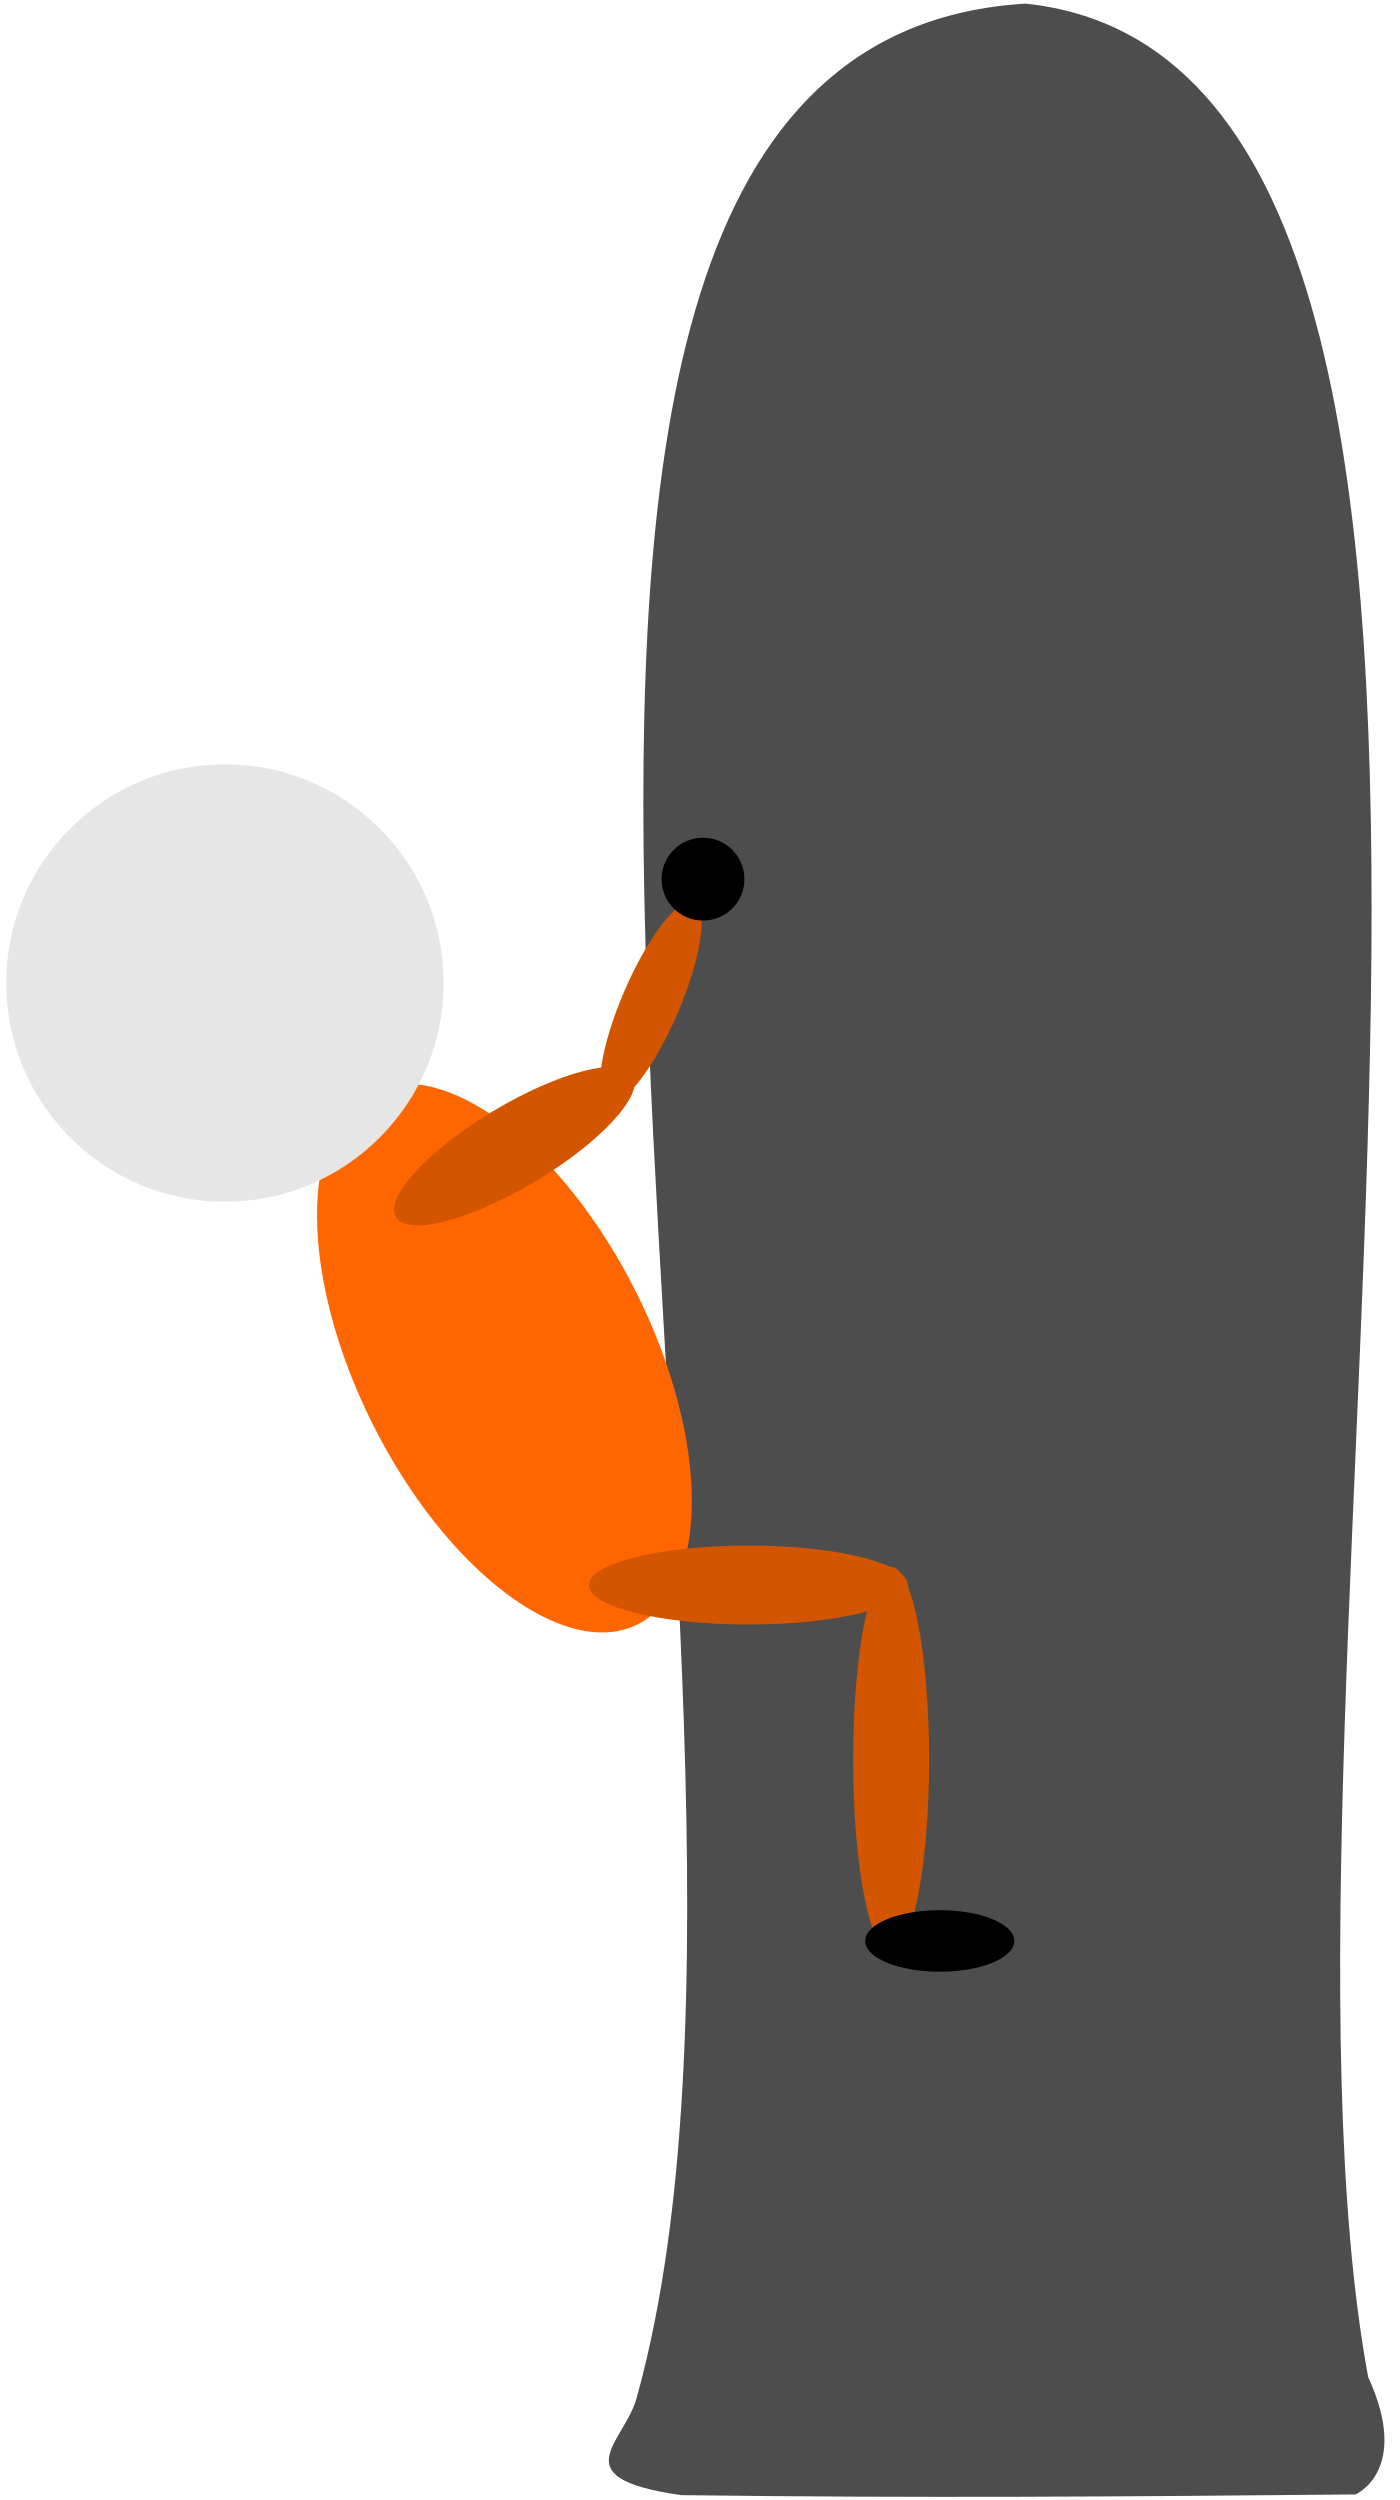
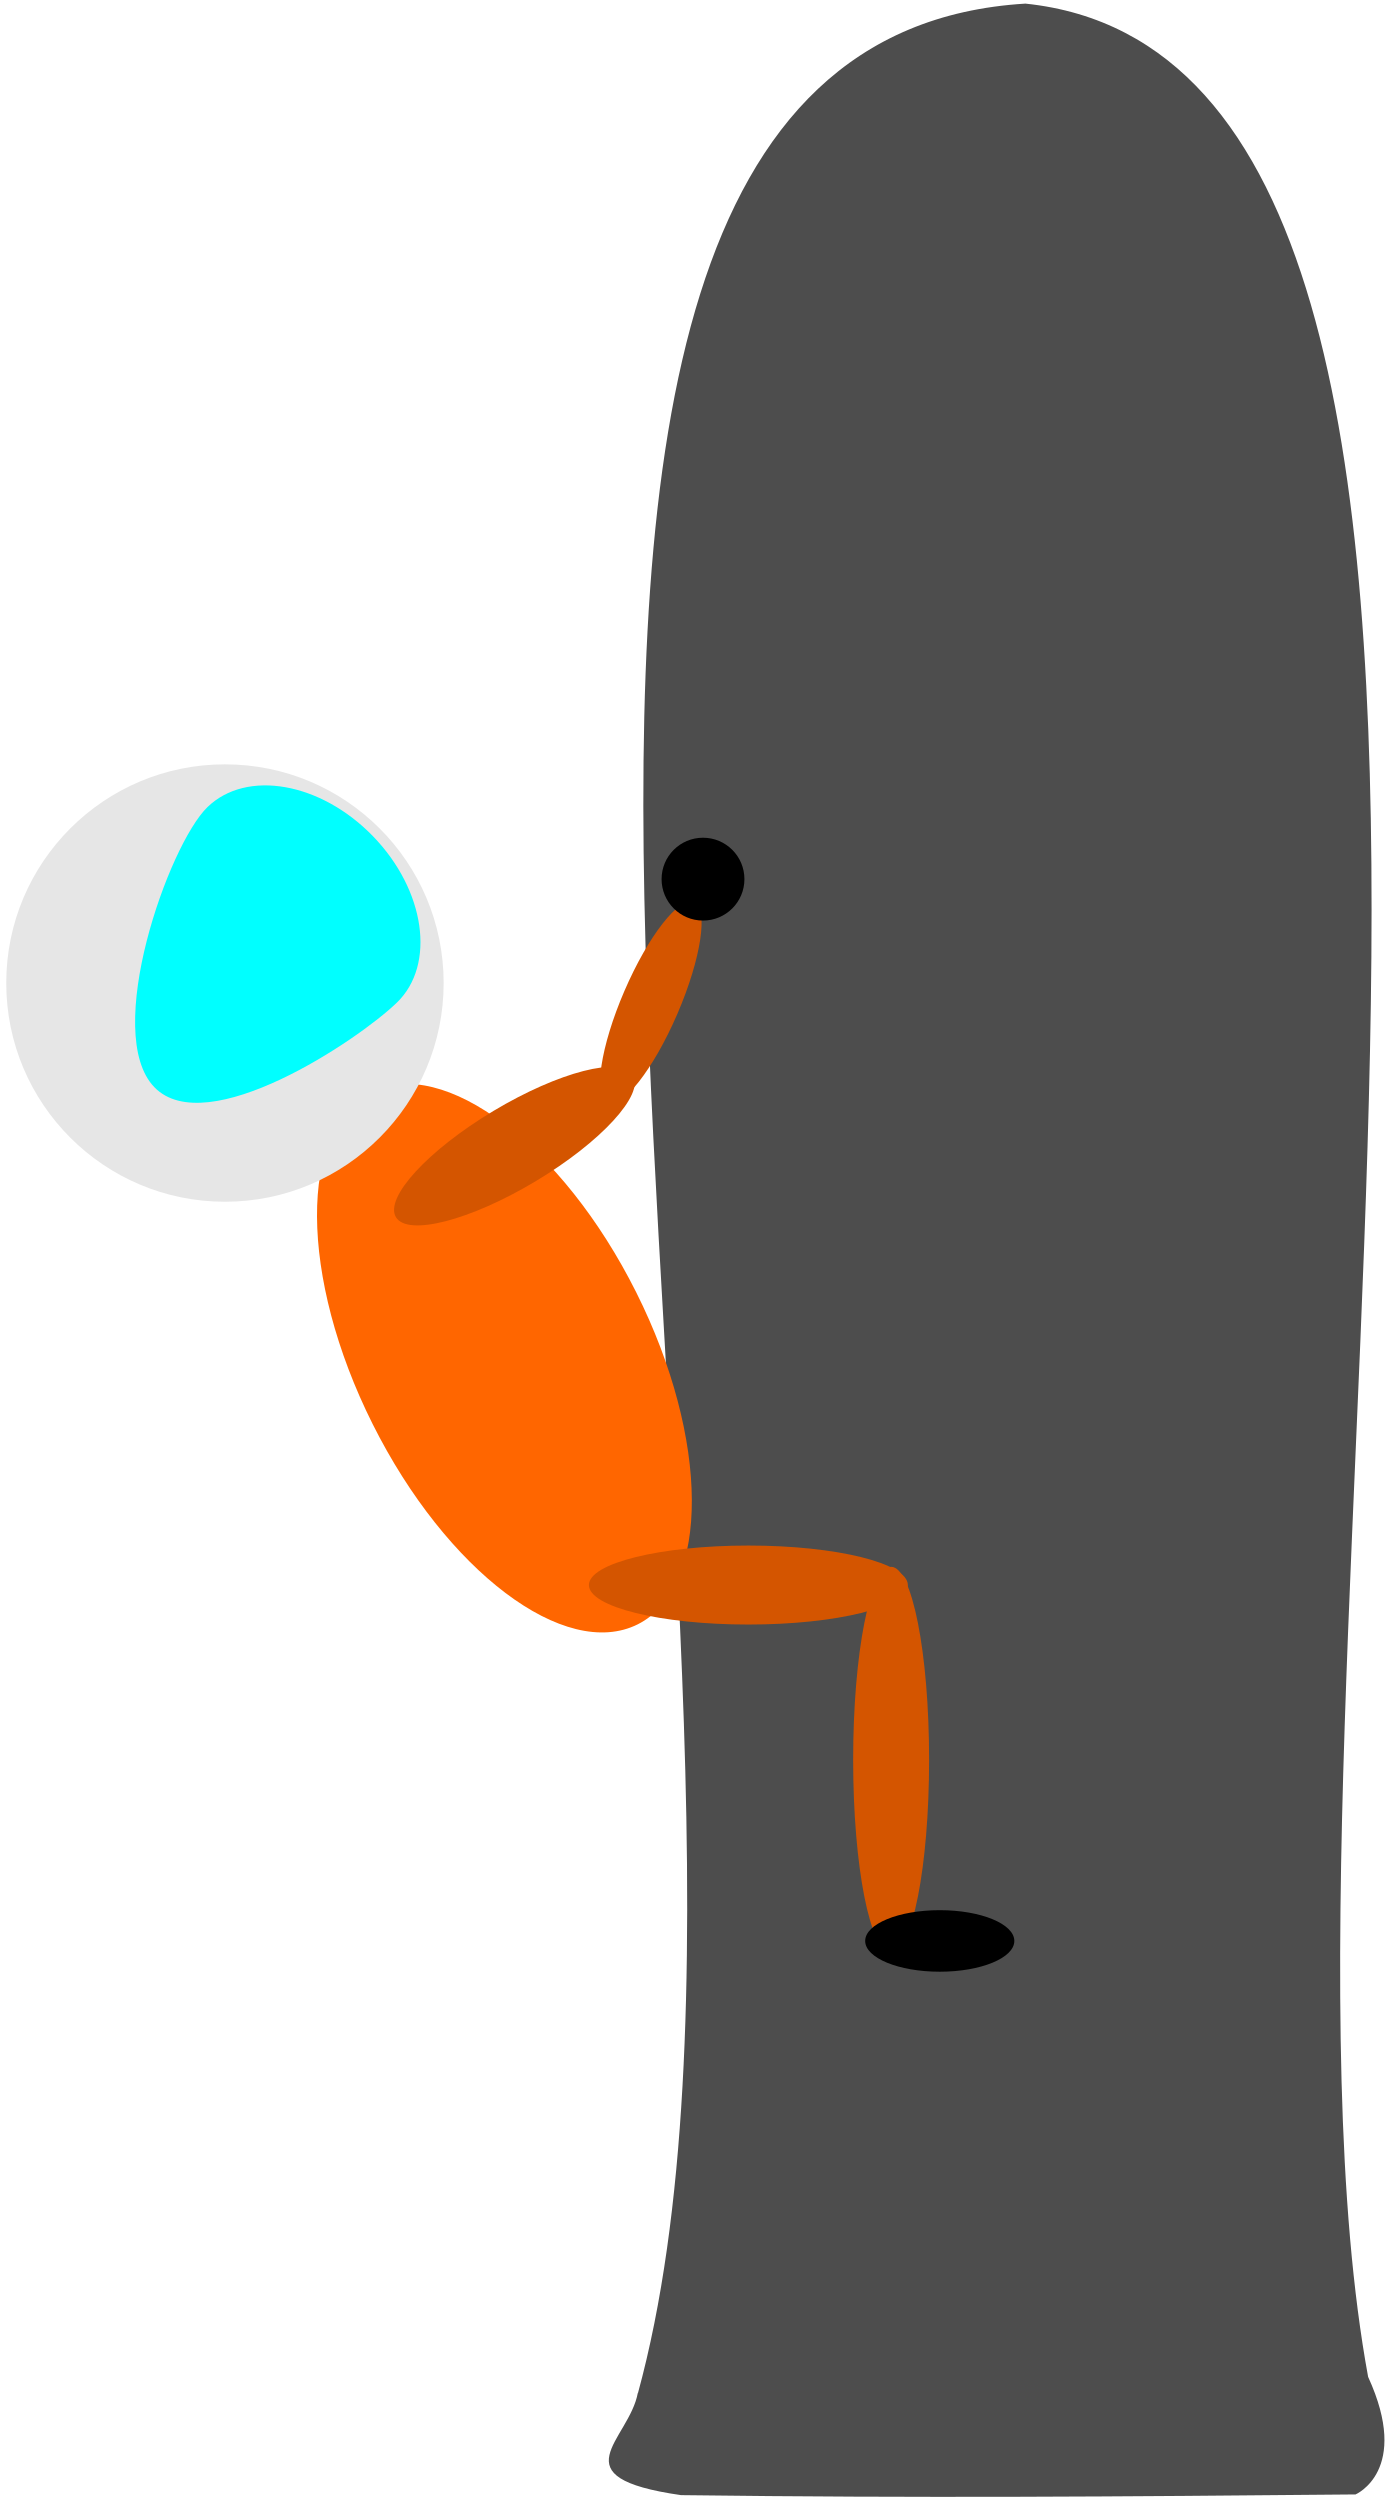
<svg xmlns="http://www.w3.org/2000/svg" width="56" height="100" viewBox="0 0 56 100" id="svg2" version="1.1">
  <defs id="defs4" />
  <g id="layer1" transform="translate(2.30489,-988.1427)" style="display:inline">
    <path style="fill:#4d4d4d" d="m 23.21,1083.88 c 7.855,-28.726 -12.207,-93.912 15.502,-95.593 23.655,2.473 8.678,67.551 13.708,94.931 1.721,3.751 -0.503,4.702 -0.503,4.702 -9.411,0.088 -17.432,0.152 -26.981,0.028 -4.995,-0.716 -2.067,-2.184 -1.726,-4.1 z" id="path3358" />
  </g>
  <g id="layer2" transform="translate(2.415076,48.9457)" style="display:inline">
    <ellipse style="fill:#ff6600;fill-opacity:1;stroke:none;stroke-width:1;stroke-linecap:butt;stroke-linejoin:miter;stroke-miterlimit:4;stroke-dasharray:none;stroke-opacity:1" id="path4236" cx="13.471" cy="12.766" rx="5.893" ry="11.907" transform="matrix(0.8941063,-0.4478549,0.4478549,0.8941063,0,0)" />
    <circle style="fill:#e6e6e6;fill-opacity:1;stroke:none;stroke-width:1;stroke-linecap:butt;stroke-linejoin:miter;stroke-miterlimit:4;stroke-dasharray:none;stroke-opacity:1" id="path4232" cx="9.624" cy="6.583" r="8.748" transform="matrix(0,-1,1,0,0,0)" />
    <ellipse style="fill:#d45500;fill-opacity:1;stroke:none;stroke-width:1;stroke-linecap:butt;stroke-linejoin:miter;stroke-miterlimit:4;stroke-dasharray:none;stroke-opacity:1" id="path4238" cx="-14.456" cy="27.52" rx="1.58" ry="6.379" transform="matrix(0,-1,1,0,0,0)" />
    <ellipse style="display:inline;fill:#d45500;fill-opacity:1;stroke:none;stroke-width:1;stroke-linecap:butt;stroke-linejoin:miter;stroke-miterlimit:4;stroke-dasharray:none;stroke-opacity:1" id="path4240" cx="-21.446" cy="33.23" rx="7.719" ry="1.519" transform="matrix(0,-1,1,0,0,0)" />
    <ellipse style="fill:#d45500;fill-opacity:1;stroke:none;stroke-width:1;stroke-linecap:butt;stroke-linejoin:miter;stroke-miterlimit:4;stroke-dasharray:none;stroke-opacity:1" id="path4246" cx="17.174" cy="6.678" rx="5.528" ry="1.64" transform="matrix(0.8577506,-0.514066,0.514066,0.8577506,0,0)" />
    <ellipse style="display:inline;fill:#d45500;fill-opacity:1;stroke:none;stroke-width:1;stroke-linecap:butt;stroke-linejoin:miter;stroke-miterlimit:4;stroke-dasharray:none;stroke-opacity:1" id="path4248" cx="17.474" cy="18.187" rx="4.374" ry="1.154" transform="matrix(0.3959244,-0.9182831,0.9182831,0.3959244,0,0)" />
    <ellipse style="fill:#000000;fill-opacity:1;stroke:none;stroke-width:1;stroke-linecap:butt;stroke-linejoin:miter;stroke-miterlimit:4;stroke-dasharray:none;stroke-opacity:1" id="path4257" cx="-28.692" cy="35.175" rx="1.231" ry="2.983" transform="matrix(0,-1,1,0,0,0)" />
    <circle style="fill:#000000;fill-opacity:1;stroke:none;stroke-width:1;stroke-linecap:butt;stroke-linejoin:miter;stroke-miterlimit:4;stroke-dasharray:none;stroke-opacity:1" id="path4259" cx="13.78" cy="25.705" r="1.657" transform="matrix(0,-1,1,0,0,0)" />
+     <path style="fill:#00ffff;fill-opacity:1;stroke:none;stroke-width:1;stroke-linecap:butt;stroke-linejoin:miter;stroke-miterlimit:4;stroke-dasharray:none;stroke-opacity:1" d="m 12.505,-15.496 c 2.092,2.159 2.521,5.138 0.957,6.653 -1.564,1.515 -7.609,5.547 -9.701,3.387 -2.092,-2.159 0.56,-9.692 2.124,-11.207 1.564,-1.515 4.528,-0.993 6.62,1.167 z" id="path4264" />
  </g>
</svg>
